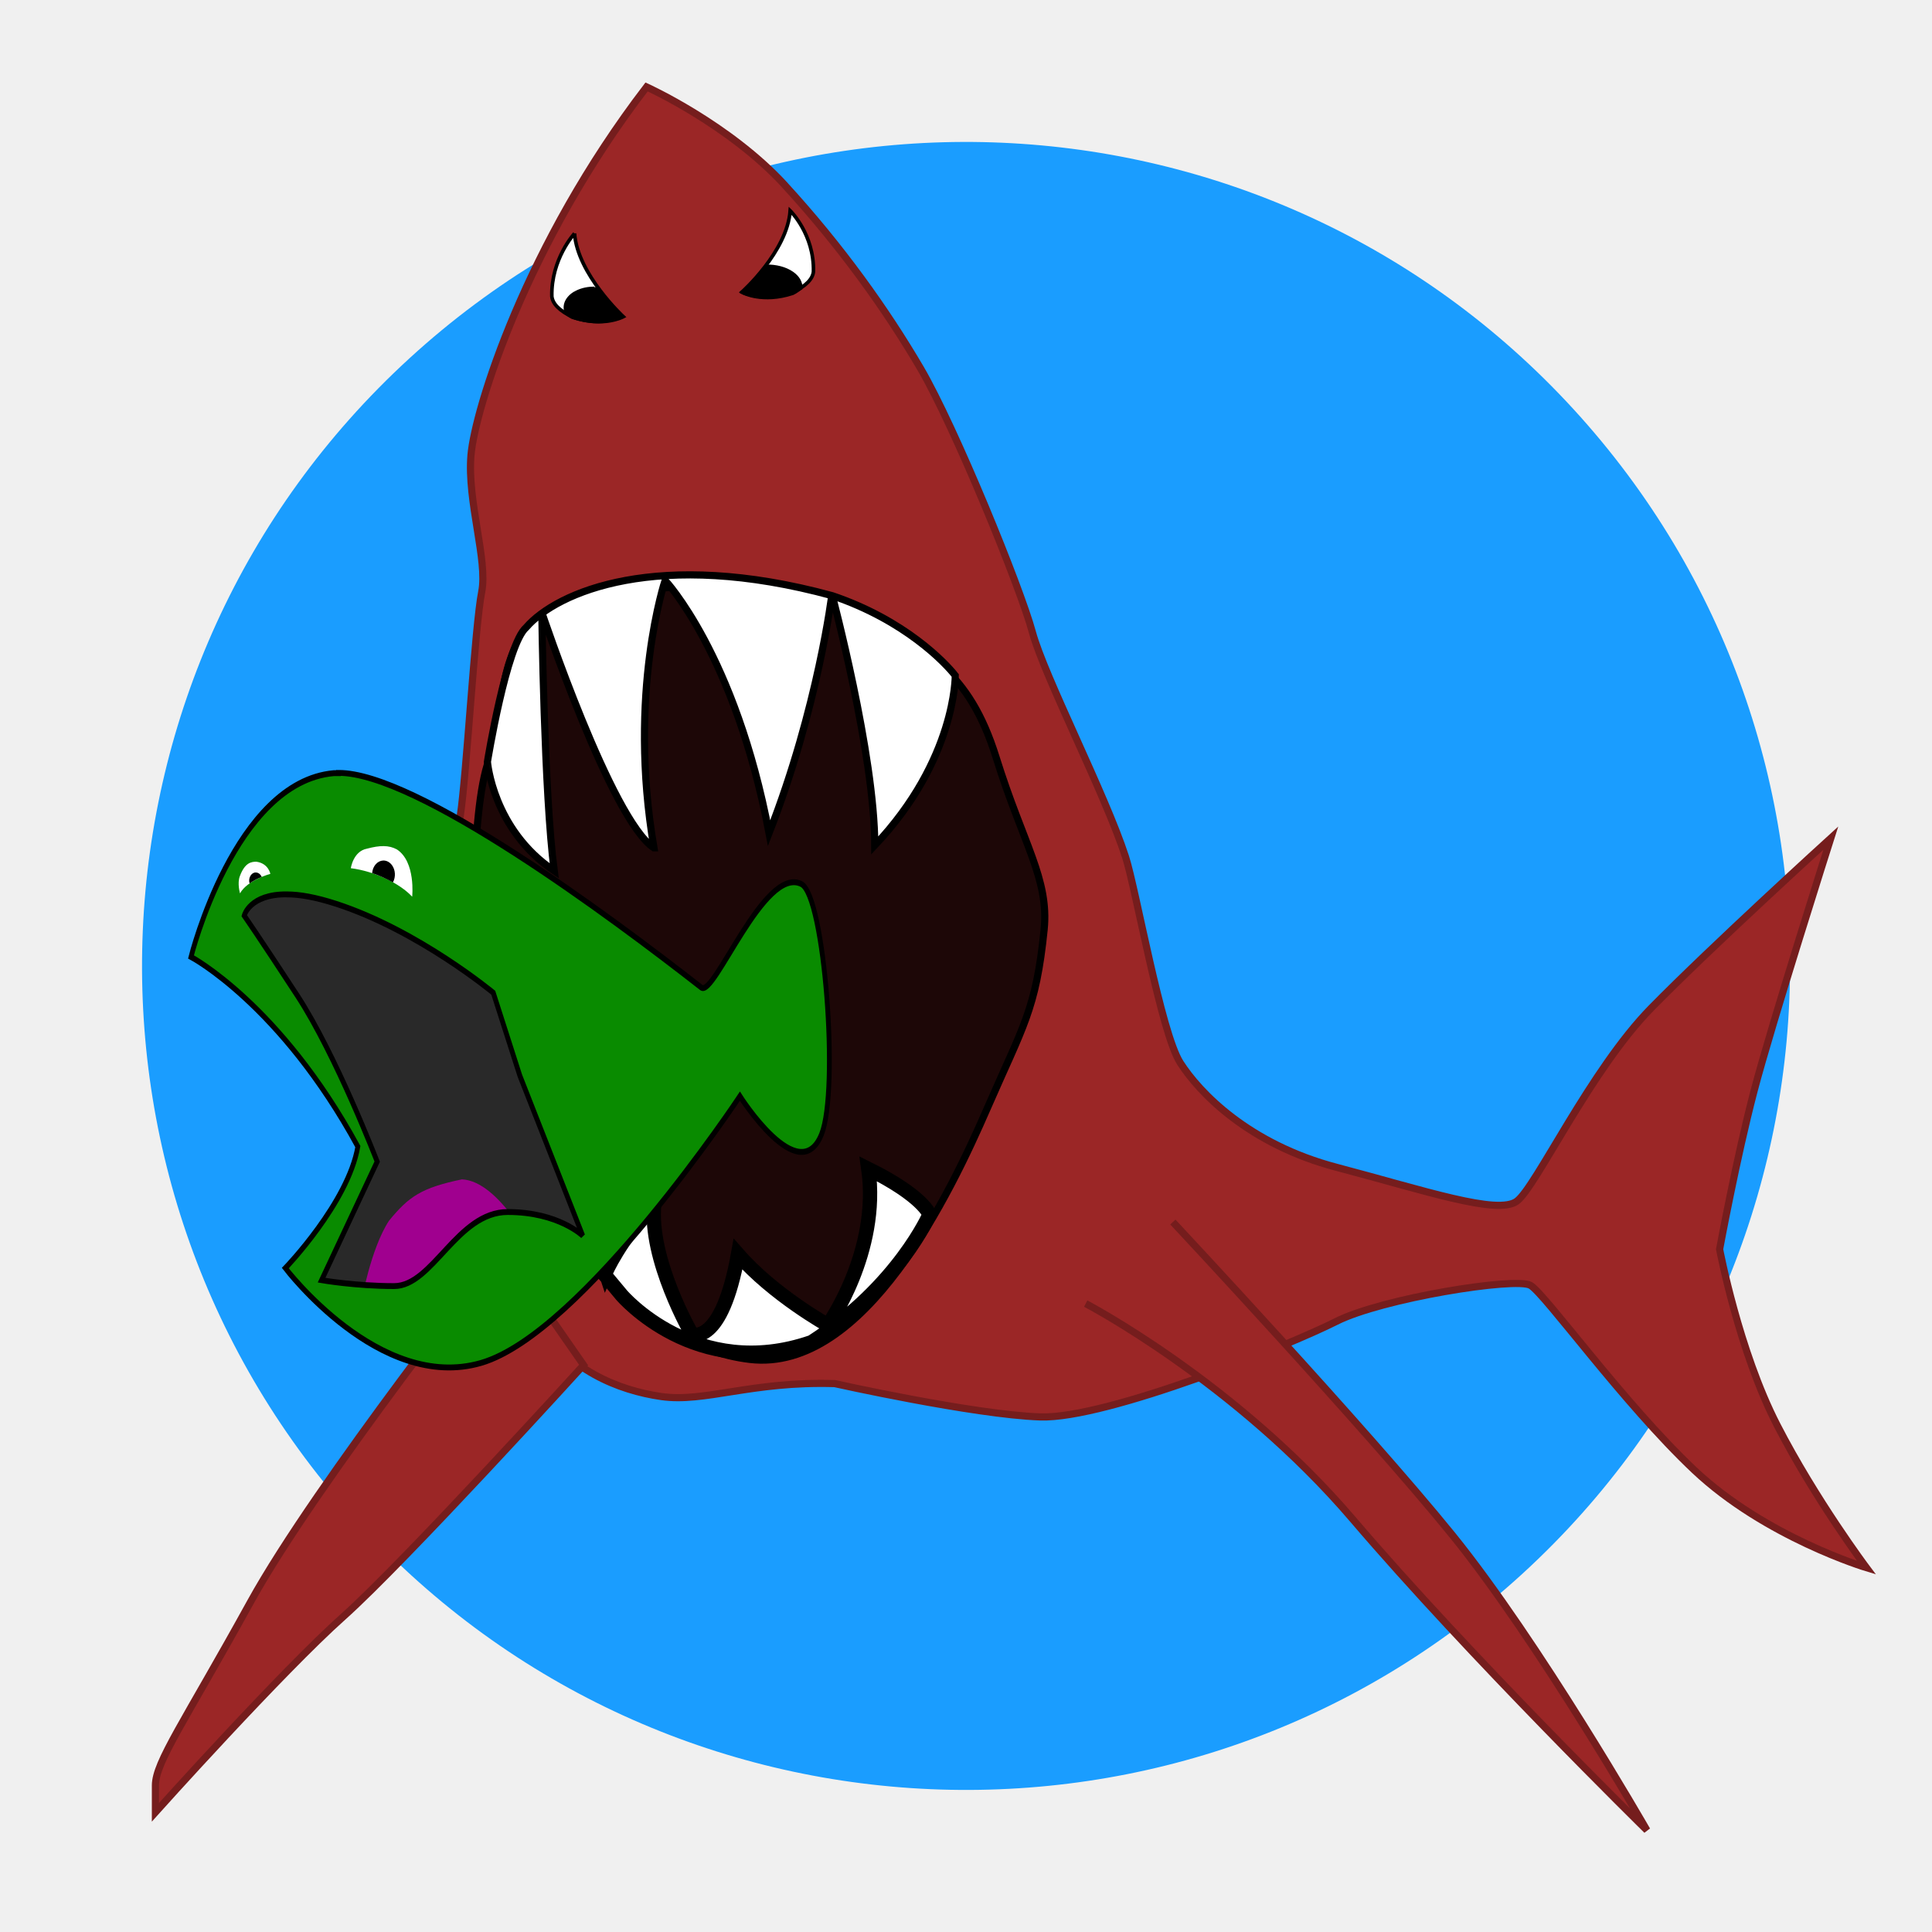
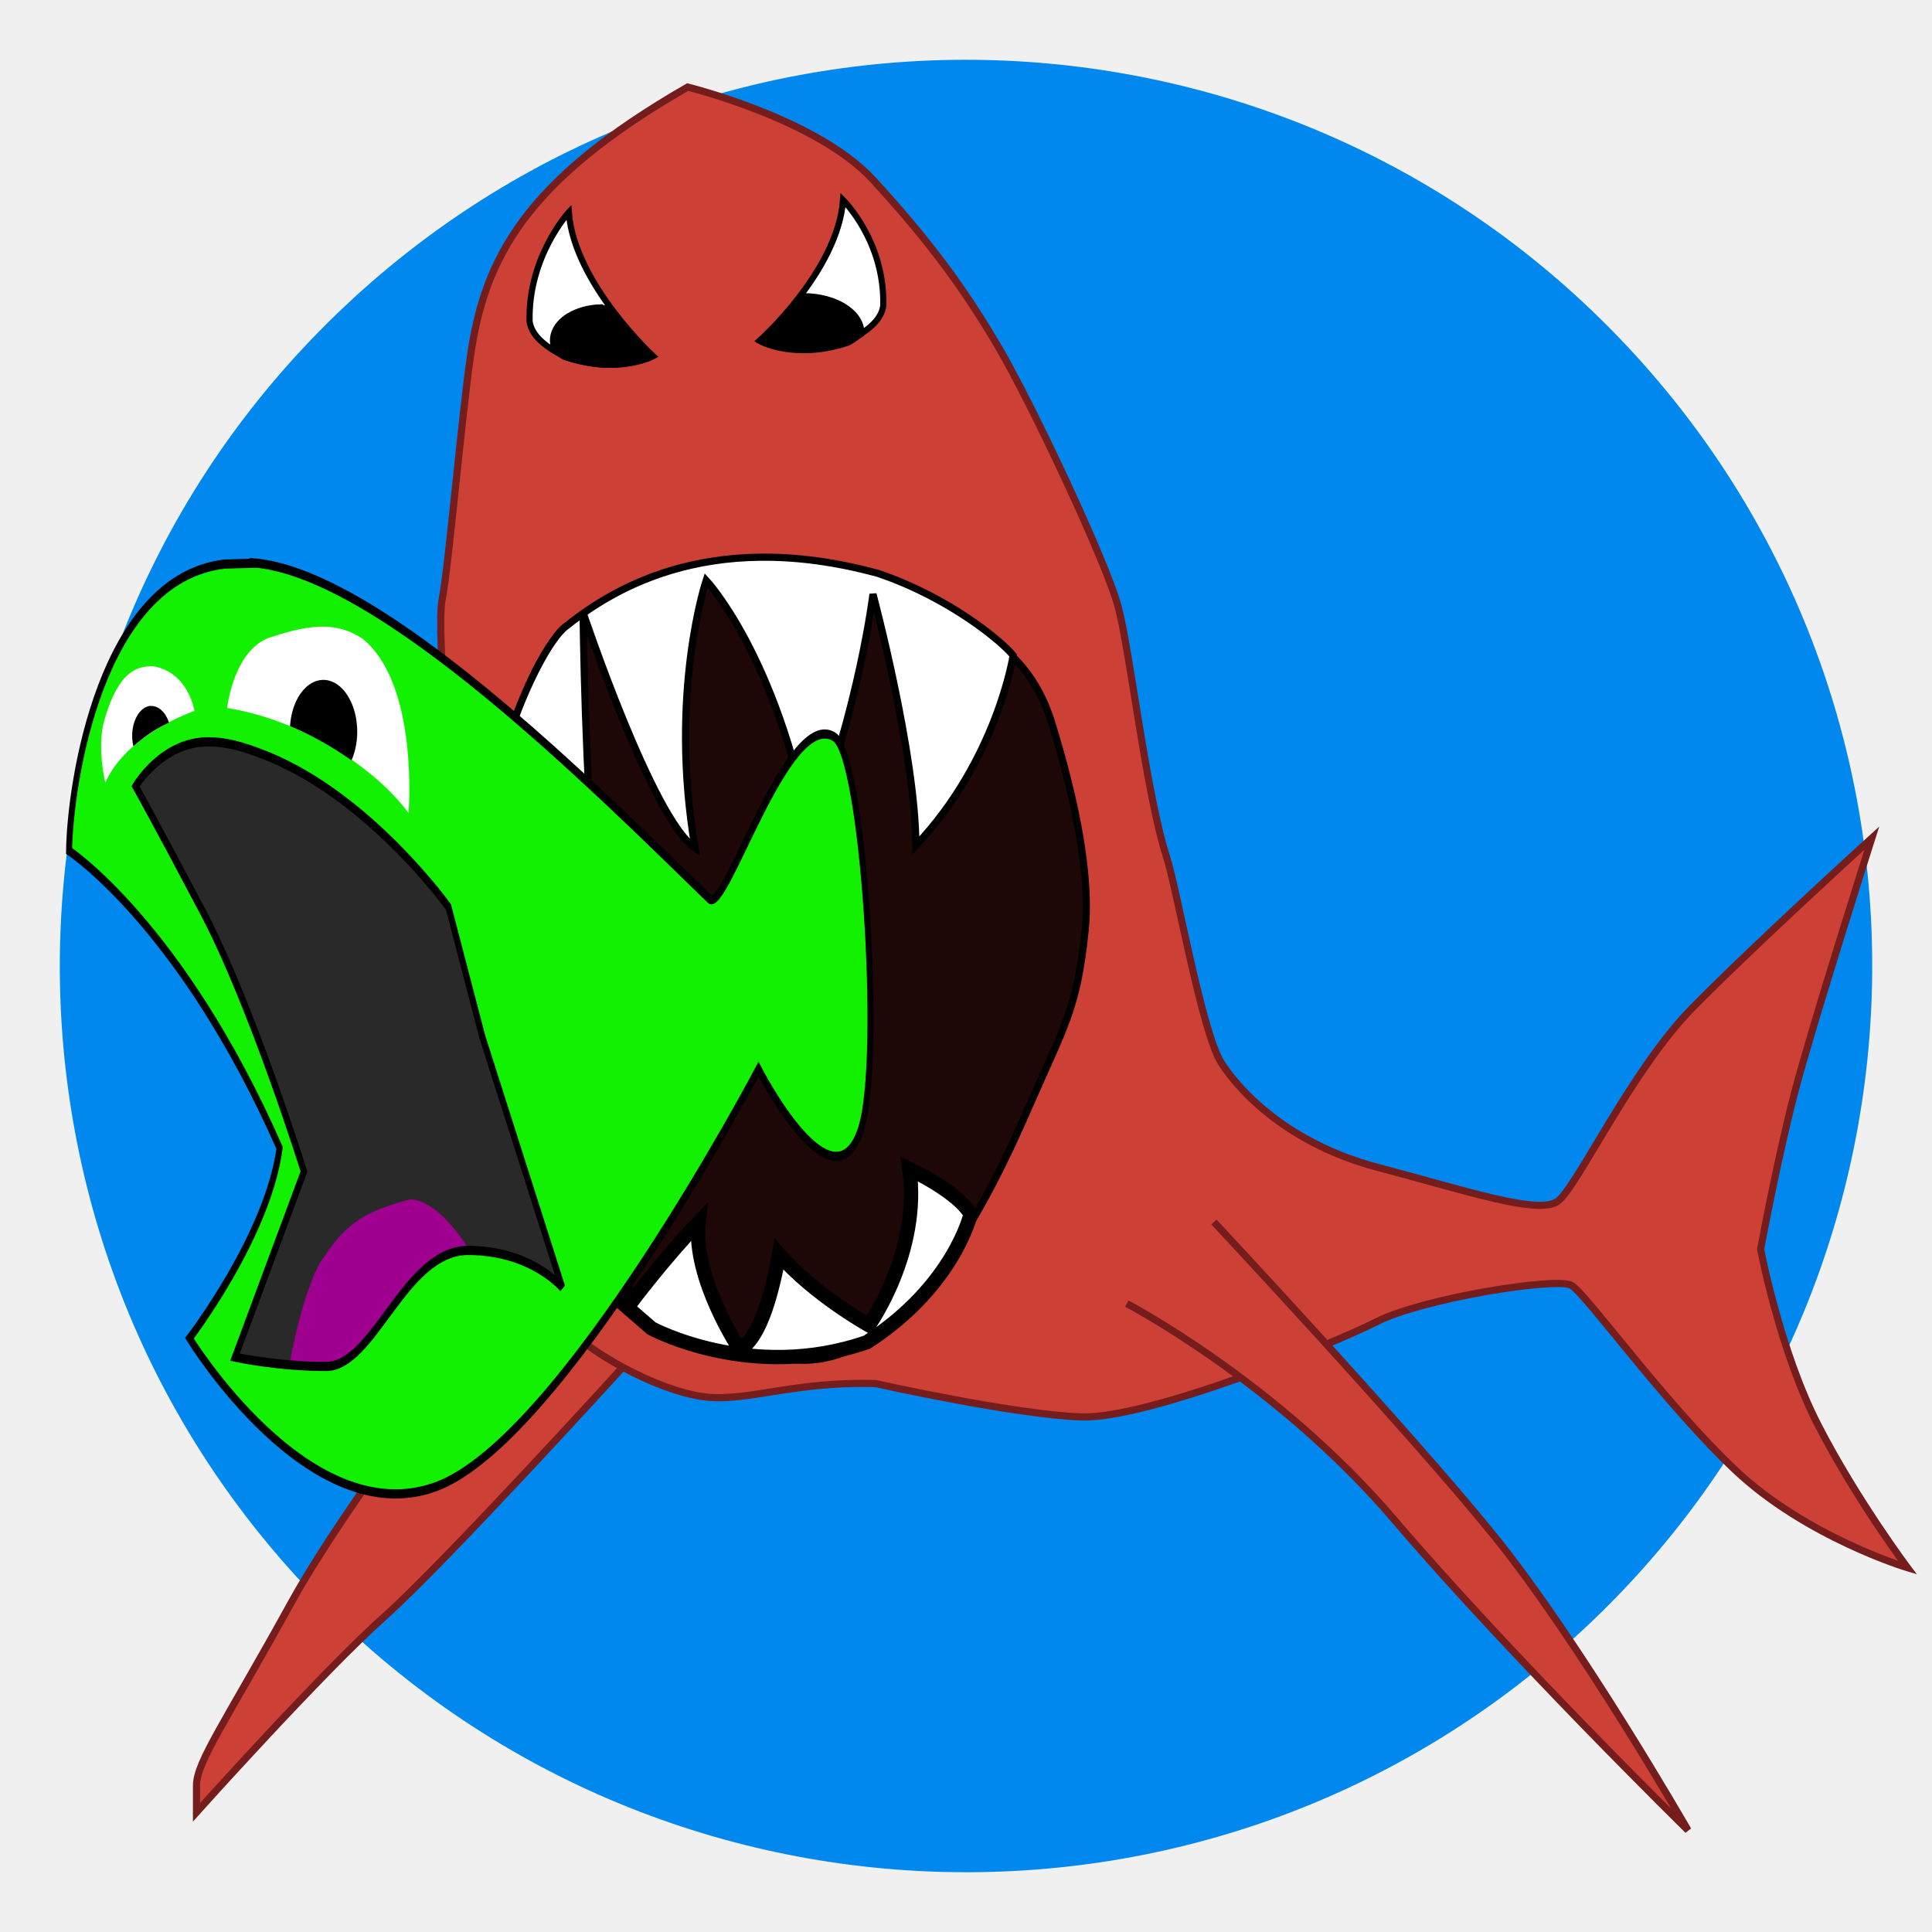
<svg xmlns="http://www.w3.org/2000/svg" xmlns:xlink="http://www.w3.org/1999/xlink" width="27" height="27" id="svg2" version="1.1">
  <defs id="defs4">
    <linearGradient id="RSSg" y2="225.94" x2="225.94" y1="30.06" x1="30.06" gradientUnits="userSpaceOnUse">
      <stop id="stop3997" stop-color="#E3702D" offset="0.0" />
      <stop id="stop3999" stop-color="#EA7D31" offset="0.107" />
      <stop id="stop4001" stop-color="#F69537" offset="0.35" />
      <stop id="stop4003" stop-color="#FB9E3A" offset="0.5" />
      <stop id="stop4005" stop-color="#EA7C31" offset="0.702" />
      <stop id="stop4007" stop-color="#DE642B" offset="0.887" />
      <stop id="stop4009" stop-color="#D95B29" offset="1.0" />
    </linearGradient>
    <linearGradient xlink:href="#RSSg" id="linearGradient3799" gradientUnits="userSpaceOnUse" x1="30.06" y1="30.06" x2="225.94" y2="225.94" />
  </defs>
  <g id="layer1" transform="translate(0,-1025.357)">
-     <path style="opacity:1;fill:#1a9dff;fill-opacity:1;fill-rule:nonzero;stroke:none;stroke-width:0.05;stroke-linecap:round;stroke-linejoin:round;stroke-miterlimit:4;stroke-dasharray:none;stroke-opacity:1" id="path4921" d="m 5.726,1030.361 a 11.516,11.516 0 0 1 16.267,0.718 11.516,11.516 0 0 1 -0.712,16.267 11.516,11.516 0 0 1 -16.267,-0.706 11.516,11.516 0 0 1 0.699,-16.267" />
-     <path style="fill:#9b2626;fill-rule:evenodd;stroke:#751d1d;stroke-width:0.1;stroke-linecap:butt;stroke-linejoin:miter;stroke-miterlimit:4;stroke-dasharray:none;stroke-opacity:1;fill-opacity:1" d="m 10.97,1027.947 c 0.781,0.852 1.413,1.736 1.894,2.557 0.481,0.821 1.397,3.07 1.563,3.685 0.166,0.616 1.018,2.265 1.302,3.141 0.146,0.45 0.497,2.462 0.766,2.881 0.268,0.418 0.955,1.136 2.186,1.46 1.231,0.324 2.249,0.671 2.517,0.473 0.268,-0.197 1.026,-1.831 1.878,-2.699 0.852,-0.868 2.51,-2.375 2.51,-2.375 0,0 -0.829,2.604 -1.073,3.535 -0.245,0.931 -0.481,2.21 -0.481,2.21 0,0 0.268,1.421 0.805,2.462 0.537,1.042 1.247,1.989 1.247,1.989 0,0 -1.413,-0.426 -2.407,-1.365 -0.994,-0.939 -2.083,-2.462 -2.289,-2.581 -0.205,-0.118 -2.076,0.181 -2.715,0.505 -0.639,0.324 -3.204,1.365 -4.135,1.334 -0.931,-0.032 -2.873,-0.466 -2.873,-0.466 -1.166,-0.035 -1.815,0.268 -2.423,0.181 -0.595,-0.085 -1.334,-0.379 -1.713,-1.073 -0.379,-0.695 -0.947,-1.886 -1.121,-2.502 -0.174,-0.616 -0.063,-3.978 0.024,-4.538 0.087,-0.56 0.204,-2.651 0.3,-3.133 0.087,-0.439 -0.205,-1.265 -0.15,-1.91 0.055,-0.641 0.766,-2.944 2.454,-5.146 0,0 1.152,0.521 1.933,1.373 z" id="path4195" />
-     <path style="fill:#1d0707;fill-rule:evenodd;stroke:#000000;stroke-width:0.1;stroke-linecap:butt;stroke-linejoin:miter;stroke-miterlimit:4;stroke-dasharray:none;stroke-opacity:1;fill-opacity:1" d="m 12.035,1033.937 c 0.908,0.505 1.507,0.789 1.886,2.005 0.379,1.215 0.742,1.697 0.671,2.407 -0.114,1.123 -0.292,1.342 -0.797,2.502 -0.505,1.16 -1.705,3.693 -3.315,3.504 -1.61,-0.189 -2.959,-1.981 -3.362,-3.275 -0.402,-1.294 -0.497,-2.036 -0.497,-2.036 0,0 -0.063,-2.186 0.189,-2.999 0.253,-0.813 0.142,-1.72 0.797,-2.083 0.655,-0.363 1.515,-0.379 2.139,-0.418 0.694,-0.063 1.381,-0.111 2.289,0.395 z" id="path4197" />
-     <path style="fill:#ffffff;fill-opacity:1;fill-rule:evenodd;stroke:#000000;stroke-width:0.1;stroke-linecap:butt;stroke-linejoin:miter;stroke-miterlimit:4;stroke-dasharray:none;stroke-opacity:1" d="m 9.139,1037.205 c -0.371,-2.164 0.156,-3.738 0.156,-3.738 0,0 0.981,1.041 1.453,3.533 0.688,-1.762 0.878,-3.34 0.878,-3.34 0,0 0.599,2.247 0.599,3.512 1.136,-1.2 1.125,-2.374 1.125,-2.374 -0.138,-0.177 -0.702,-0.773 -1.719,-1.116 -2.431,-0.663 -3.847,-0.054 -4.277,0.443 -0.276,0.237 -0.542,1.878 -0.542,1.878 0,0 0.074,0.946 0.933,1.524 -0.141,-1.062 -0.173,-3.611 -0.173,-3.611 0,0 0.971,2.898 1.565,3.289 z" id="path4199" />
-     <path style="fill:#ffffff;fill-opacity:1;fill-rule:evenodd;stroke:#000000;stroke-width:0.2;stroke-linecap:butt;stroke-linejoin:miter;stroke-miterlimit:4;stroke-dasharray:none;stroke-opacity:1" d="m 8.171,1041.246 c -0.105,0.702 0.293,1.896 0.293,1.896 0,0 0.194,-0.457 0.68,-0.966 -0.083,0.779 0.525,1.827 0.525,1.827 0,0 0.413,0.176 0.645,-1.117 0.497,0.569 1.256,0.99 1.256,0.99 0,0 0.73,-1.024 0.565,-2.184 0.768,0.381 0.855,0.637 0.855,0.637 0,0 -0.431,1 -1.646,1.784 -1.619,0.563 -2.657,-0.657 -2.657,-0.657 l -0.972,-1.166 c 0,0 -0.276,-0.537 0.459,-1.045 z" id="path4231" />
-     <path style="fill:#9b2626;fill-rule:evenodd;stroke:#751d1d;stroke-width:0.1;stroke-linecap:butt;stroke-linejoin:miter;stroke-opacity:1;fill-opacity:1;stroke-miterlimit:4;stroke-dasharray:none" d="m 7.016,1042.794 c 0,0 -2.594,3.281 -3.516,4.953 -0.922,1.672 -1.328,2.234 -1.328,2.562 0,0.328 0,0.375 0,0.375 0,0 1.766,-1.969 2.625,-2.734 0.859,-0.766 3.359,-3.516 3.359,-3.516 z" id="path4233" />
-     <path style="fill:#9b2626;fill-opacity:1;fill-rule:evenodd;stroke:#751d1d;stroke-width:0.1;stroke-linecap:butt;stroke-linejoin:miter;stroke-miterlimit:4;stroke-dasharray:none;stroke-opacity:1" d="m 16.391,1042.435 c 0,0 2.703,2.891 3.906,4.375 1.203,1.484 2.719,4.125 2.719,4.125 0,0 -2.469,-2.422 -4.109,-4.344 -1.641,-1.922 -3.734,-3.016 -3.734,-3.016" id="path4235" />
-     <g id="g4851" transform="matrix(0.3345383,0,0,0.4100089,12.0496,612.1089)">
-       <path id="path4138" d="m -22.887,1052.054 2.21,-5.06 -5.966,-8.242 2.32,-1.282 10.275,3.999 2.895,8.993 -5.082,1.503 z" style="fill:#292929;fill-opacity:1;fill-rule:evenodd;stroke:none;stroke-width:1px;stroke-linecap:butt;stroke-linejoin:miter;stroke-opacity:1" />
+     <path style="opacity:1;fill:#0088ef;fill-opacity:1;fill-rule:nonzero;stroke:none;stroke-width:0.05;stroke-linecap:round;stroke-linejoin:round;stroke-miterlimit:4;stroke-dasharray:none;stroke-opacity:1" id="path4921" d="m 4.95,1029.514 a 12.665,12.665 0 0 1 17.89,0.79 12.665,12.665 0 0 1 -0.783,17.89 12.665,12.665 0 0 1 -17.89,-0.776 12.665,12.665 0 0 1 0.769,-17.89" />
+     <path style="fill:#cd4035;fill-opacity:1;fill-rule:evenodd;stroke:#751d1d;stroke-width:0.1;stroke-linecap:butt;stroke-linejoin:miter;stroke-miterlimit:4;stroke-dasharray:none;stroke-opacity:1" d="m 7.59,1042.794 c 0,0 -2.594,3.281 -3.516,4.953 -0.922,1.672 -1.328,2.234 -1.328,2.562 0,0.328 0,0.375 0,0.375 0,0 1.766,-1.969 2.625,-2.734 0.859,-0.766 3.359,-3.516 3.359,-3.516 z" id="path4233" />
+     <path style="fill:#cd4035;fill-opacity:1;fill-rule:evenodd;stroke:#751d1d;stroke-width:0.1;stroke-linecap:butt;stroke-linejoin:miter;stroke-miterlimit:4;stroke-dasharray:none;stroke-opacity:1" d="m 12.2,1027.869 c 0.781,0.852 1.272,1.517 1.753,2.338 0.481,0.821 1.506,3.007 1.672,3.623 0.166,0.616 0.393,2.624 0.677,3.5 0.146,0.45 0.497,2.462 0.766,2.881 0.268,0.418 0.955,1.136 2.186,1.46 1.231,0.324 2.249,0.671 2.517,0.473 0.268,-0.197 1.026,-1.831 1.878,-2.699 0.852,-0.868 2.51,-2.375 2.51,-2.375 0,0 -0.829,2.604 -1.073,3.535 -0.245,0.931 -0.481,2.21 -0.481,2.21 0,0 0.268,1.421 0.805,2.462 0.537,1.042 1.247,1.989 1.247,1.989 0,0 -1.413,-0.426 -2.407,-1.365 -0.994,-0.939 -2.083,-2.462 -2.289,-2.581 -0.205,-0.118 -2.076,0.181 -2.715,0.505 -0.639,0.324 -3.204,1.365 -4.135,1.334 -0.931,-0.032 -2.873,-0.466 -2.873,-0.466 -1.166,-0.035 -1.815,0.268 -2.423,0.181 -0.595,-0.085 -1.66,-0.594 -2.259,-1.311 -0.508,-0.607 -1.01,-1.633 -1.183,-2.248 -0.434,-1.268 -0.204,-3.868 -0.117,-4.428 0.087,-0.56 -0.171,-2.682 -0.075,-3.164 0.087,-0.439 0.269,-2.539 0.397,-3.41 0.196,-1.33 0.745,-2.424 3.032,-3.739 0,0 1.808,0.443 2.59,1.295 z" id="path4195" />
+     <path style="fill:#1d0707;fill-opacity:1;fill-rule:evenodd;stroke:#000000;stroke-width:0.1;stroke-linecap:butt;stroke-linejoin:miter;stroke-miterlimit:4;stroke-dasharray:none;stroke-opacity:1" d="m 12.891,1033.672 c 1.017,0.568 1.523,0.93 1.792,1.739 0.379,1.215 0.554,2.228 0.483,2.938 -0.114,1.123 -0.292,1.342 -0.797,2.502 -0.505,1.16 -1.707,3.709 -3.315,3.504 -2.693,-0.344 -3.491,-1.856 -3.893,-3.15 -0.402,-1.294 -0.372,-2.146 -0.372,-2.146 0,0 0.046,-2.405 0.299,-3.218 0.253,-0.813 0.439,-1.517 1.094,-1.88 0.655,-0.363 1.515,-0.488 2.139,-0.528 0.694,-0.063 1.663,-0.268 2.57,0.238 z" id="path4197" />
+     <path style="fill:#ffffff;fill-opacity:1;fill-rule:evenodd;stroke:#000000;stroke-width:0.1;stroke-linecap:butt;stroke-linejoin:miter;stroke-miterlimit:4;stroke-dasharray:none;stroke-opacity:1" d="m 9.713,1037.205 c -0.371,-2.164 0.156,-3.738 0.156,-3.738 0,0 0.981,1.041 1.453,3.533 0.688,-1.762 0.878,-3.34 0.878,-3.34 0,0 0.599,2.247 0.599,3.512 1.136,-1.2 1.36,-2.655 1.36,-2.655 -0.138,-0.177 -0.874,-0.805 -1.89,-1.147 -2.431,-0.663 -3.808,0.298 -4.379,0.755 -0.276,0.237 -0.698,1.135 -0.877,1.862 0,0 0.449,0.962 1.308,1.54 -0.141,-1.062 -0.173,-3.611 -0.173,-3.611 0,0 0.971,2.898 1.565,3.289 z" id="path4199" />
+     <path style="fill:#ffffff;fill-opacity:1;fill-rule:evenodd;stroke:#000000;stroke-width:0.2;stroke-linecap:butt;stroke-linejoin:miter;stroke-miterlimit:4;stroke-dasharray:none;stroke-opacity:1" d="m 8.48,1041.777 c -0.105,0.702 0.337,1.785 0.337,1.785 0,0 0.459,-0.612 0.945,-1.12 -0.083,0.779 0.569,1.761 0.569,1.761 0,0 0.324,-0.023 0.556,-1.316 0.497,0.569 1.256,0.99 1.256,0.99 0,0 0.73,-1.024 0.565,-2.184 0.768,0.381 0.855,0.637 0.855,0.637 0,0 -0.232,1 -1.447,1.784 -1.619,0.563 -3.011,-0.193 -3.011,-0.193 l -1.37,-1.188 c 0,0 0.011,-0.449 0.746,-0.957 z" id="path4231" />
+     <path style="fill:#cd4035;fill-opacity:1;fill-rule:evenodd;stroke:#751d1d;stroke-width:0.1;stroke-linecap:butt;stroke-linejoin:miter;stroke-miterlimit:4;stroke-dasharray:none;stroke-opacity:1" d="m 16.965,1042.435 c 0,0 2.703,2.891 3.906,4.375 1.203,1.484 2.719,4.125 2.719,4.125 0,0 -2.469,-2.422 -4.109,-4.344 -1.641,-1.922 -3.734,-3.016 -3.734,-3.016" id="path4235" />
+     <g id="g4851" transform="matrix(0.4196062,0,0.00269784,0.6420886,9.924089,369.1453)">
+       <path id="path4138" d="m -22.887,1052.054 2.21,-5.06 -5.966,-8.242 2.779,-1.689 9.816,4.407 2.895,8.993 -5.082,1.503 z" style="fill:#292929;fill-opacity:1;fill-rule:evenodd;stroke:none;stroke-width:1px;stroke-linecap:butt;stroke-linejoin:miter;stroke-opacity:1" />
      <path id="path4140" d="m -20.921,1052.275 c 0,0 0.376,-1.79 1.149,-2.762 0.84,-0.84 1.37,-1.127 3.049,-1.414 1.58,0.055 3.027,2.475 3.027,2.475 z" style="fill:#a0008f;fill-opacity:1;fill-rule:evenodd;stroke:none;stroke-width:1px;stroke-linecap:butt;stroke-linejoin:miter;stroke-opacity:1" />
-       <path id="path4144" d="m -21.879,1034.254 c -0.069,2e-4 -0.136,0 -0.201,0 -4.142,0.303 -5.96,6.263 -5.96,6.263 0,0 3.738,1.616 6.97,6.465 -0.404,1.919 -3.03,4.141 -3.03,4.141 0,0 3.939,4.243 8.182,3.232 4.243,-1.01 10.809,-9.091 10.809,-9.091 0,0 2.479,3.193 3.408,1.3 0.742,-1.511 0.129,-8.133 -0.841,-8.531 -1.551,-0.636 -3.64,3.871 -4.178,3.528 -3.849,-2.455 -11.901,-7.328 -15.159,-7.316 z m -2.148,4.132 c 0.521,0 1.19,0.094 2.048,0.321 3.434,0.909 6.566,3.03 6.566,3.03 l 1.111,2.828 2.626,5.455 c 0,0 -1.01,-0.808 -3.131,-0.808 -2.121,0 -3.131,2.525 -4.748,2.525 -1.616,0 -3.03,-0.202 -3.03,-0.202 l 2.323,-4.041 c 0,0 -1.717,-3.637 -3.334,-5.657 -1.616,-2.02 -2.222,-2.727 -2.222,-2.727 0,0 0.227,-0.739 1.79,-0.725 z" style="fill:#098b00;fill-opacity:1;fill-rule:evenodd;stroke:#000000;stroke-width:0.2px;stroke-linecap:butt;stroke-linejoin:miter;stroke-opacity:1" />
-       <path id="path4143" d="m -21.363,1037.493 c 0.984,0.102 2.04,0.511 2.563,0.972 0,0 0.156,-1.191 -0.641,-1.613 -0.336,-0.148 -0.706,-0.142 -1.245,-0.025 -0.578,0.086 -0.677,0.666 -0.677,0.666 z" style="fill:#ffffff;fill-opacity:1;fill-rule:evenodd;stroke:none;stroke-width:1px;stroke-linecap:butt;stroke-linejoin:miter;stroke-opacity:1" />
-       <path id="path4145" d="m -25.991,1038.35 c 0.305,-0.453 1.266,-0.664 1.266,-0.664 0,0 -0.078,-0.359 -0.586,-0.414 -0.211,0 -0.477,0.031 -0.688,0.492 -0.117,0.25 0.008,0.586 0.008,0.586 z" style="fill:#ffffff;fill-opacity:1;fill-rule:evenodd;stroke:none;stroke-width:1px;stroke-linecap:butt;stroke-linejoin:miter;stroke-opacity:1" />
-       <path id="path4143-4" d="m -20.018,1037.232 a 0.477,0.477 0 0 0 -0.303,0.125 0.477,0.477 0 0 0 -0.152,0.303 c 0.311,0.084 0.6,0.194 0.869,0.316 a 0.477,0.477 0 0 0 -0.043,-0.59 0.477,0.477 0 0 0 -0.371,-0.154 z" style="fill:#000000;fill-opacity:1;fill-rule:evenodd;stroke:none;stroke-width:1px;stroke-linecap:butt;stroke-linejoin:miter;stroke-opacity:1" />
-       <path id="path4145-1" d="m -25.344,1037.638 a 0.276,0.276 0 0 0 -0.174,0.072 l -0.01,0.01 a 0.276,0.276 0 0 0 -0.064,0.291 c 0.199,-0.113 0.337,-0.165 0.506,-0.219 a 0.276,0.276 0 0 0 -0.045,-0.065 0.276,0.276 0 0 0 -0.213,-0.088 z" style="fill:#000000;fill-opacity:1;fill-rule:evenodd;stroke:none;stroke-width:1px;stroke-linecap:butt;stroke-linejoin:miter;stroke-opacity:1" />
+       <path id="path4144" d="m -21.879,1034.254 c -0.069,2e-4 -0.862,0.018 -0.927,0.018 -4.142,0.303 -5.197,4.779 -5.234,6.245 0,0 3.738,1.616 6.97,6.465 -0.404,1.919 -3.03,4.141 -3.03,4.141 0,0 3.939,4.243 8.182,3.232 4.243,-1.01 10.809,-9.091 10.809,-9.091 0,0 2.479,3.193 3.408,1.3 0.742,-1.511 0.129,-8.133 -0.841,-8.531 -1.551,-0.636 -3.64,3.871 -4.178,3.528 -3.849,-2.455 -10.925,-7.103 -15.159,-7.316 z m -1.486,3.888 c 0.521,0 1.078,0.082 1.937,0.309 3.434,0.909 6.015,3.286 6.015,3.286 l 1.111,2.828 2.626,5.455 c 0,0 -1.01,-0.808 -3.131,-0.808 -2.121,0 -3.131,2.525 -4.748,2.525 -1.616,0 -3.03,-0.202 -3.03,-0.202 l 2.323,-4.041 c 0,0 -1.717,-3.637 -3.334,-5.657 -1.616,-2.02 -2.222,-2.727 -2.222,-2.727 0,0 0.89,-0.982 2.452,-0.968 z" style="fill:#11f100;fill-opacity:1;fill-rule:evenodd;stroke:#000000;stroke-width:0.2px;stroke-linecap:butt;stroke-linejoin:miter;stroke-opacity:1" />
+       <path id="path4143" d="m -22.756,1037.406 c 2.315,0.239 4.798,1.202 6.029,2.286 0,0 0.367,-2.802 -1.507,-3.794 -0.79,-0.349 -1.661,-0.334 -2.929,-0.059 -1.36,0.202 -1.593,1.566 -1.593,1.566 z" style="fill:#ffffff;fill-opacity:1;fill-rule:evenodd;stroke:none;stroke-width:1px;stroke-linecap:butt;stroke-linejoin:miter;stroke-opacity:1" />
+       <path id="path4145" d="m -26.823,1039.032 c 0.717,-1.066 2.977,-1.562 2.977,-1.562 0,0 -0.184,-0.845 -1.378,-0.974 -0.496,0 -1.121,0.072 -1.617,1.158 -0.276,0.588 0.018,1.378 0.018,1.378 z" style="fill:#ffffff;fill-opacity:1;fill-rule:evenodd;stroke:none;stroke-width:1px;stroke-linecap:butt;stroke-linejoin:miter;stroke-opacity:1" />
+       <path id="path4143-4" d="m -19.594,1036.794 a 1.121,1.121 0 0 0 -0.712,0.294 1.121,1.121 0 0 0 -0.358,0.712 c 0.732,0.198 1.411,0.456 2.044,0.744 a 1.121,1.121 0 0 0 -0.101,-1.387 1.121,1.121 0 0 0 -0.873,-0.363 z" style="fill:#000000;fill-opacity:1;fill-rule:evenodd;stroke:none;stroke-width:1px;stroke-linecap:butt;stroke-linejoin:miter;stroke-opacity:1" />
+       <path id="path4145-1" d="m -25.3,1037.358 a 0.65,0.65 0 0 0 -0.409,0.17 l -0.023,0.024 a 0.65,0.65 0 0 0 -0.152,0.684 c 0.469,-0.265 0.792,-0.388 1.19,-0.514 a 0.65,0.65 0 0 0 -0.106,-0.153 0.65,0.65 0 0 0 -0.501,-0.207 z" style="fill:#000000;fill-opacity:1;fill-rule:evenodd;stroke:none;stroke-width:1px;stroke-linecap:butt;stroke-linejoin:miter;stroke-opacity:1" />
    </g>
-     <path style="fill:#ffffff;fill-opacity:1;fill-rule:evenodd;stroke:#000000;stroke-width:0.05;stroke-linecap:butt;stroke-linejoin:miter;stroke-miterlimit:4;stroke-dasharray:none;stroke-opacity:1" d="m 8.029,1028.619 c 0.043,0.574 0.682,1.164 0.682,1.164 0,0 -0.277,0.15 -0.699,0.01 -0.199,-0.094 -0.289,-0.193 -0.3,-0.294 -0.012,-0.523 0.317,-0.879 0.317,-0.879 z" id="path4860" />
-     <path style="fill:#ffffff;fill-opacity:1;fill-rule:evenodd;stroke:#000000;stroke-width:0.05;stroke-linecap:butt;stroke-linejoin:miter;stroke-miterlimit:4;stroke-dasharray:none;stroke-opacity:1" d="m 11.043,1028.302 c -0.043,0.574 -0.674,1.136 -0.674,1.136 0,0 0.277,0.15 0.699,0.01 0.199,-0.094 0.289,-0.193 0.3,-0.294 0.012,-0.523 -0.325,-0.852 -0.325,-0.852 z" id="path4860-0" />
-     <path style="fill:#000000;fill-opacity:1;fill-rule:evenodd;stroke:#000000;stroke-width:0.05;stroke-linecap:butt;stroke-linejoin:miter;stroke-miterlimit:4;stroke-dasharray:none;stroke-opacity:1" d="m 8.283,1029.388 a 0.398,0.268 0 0 0 -0.252,0.07 l -0.002,0 a 0.398,0.268 0 0 0 -0.107,0.281 c 0.027,0.016 0.041,0.033 0.074,0.049 0.364,0.12 0.581,0.034 0.645,0.01 a 0.398,0.268 0 0 0 0.029,-0.043 c -0.022,-0.02 -0.155,-0.147 -0.312,-0.359 a 0.398,0.268 0 0 0 -0.074,-0 z" id="path4860-09" />
-     <path style="fill:#000000;fill-opacity:1;fill-rule:evenodd;stroke:#000000;stroke-width:0.05;stroke-linecap:butt;stroke-linejoin:miter;stroke-miterlimit:4;stroke-dasharray:none;stroke-opacity:1" d="m 10.707,1029.079 c -0.166,0.219 -0.328,0.367 -0.328,0.367 0,0 0.277,0.149 0.699,0.01 0.05,-0.024 0.075,-0.048 0.111,-0.072 a 0.465,0.291 0 0 0 -0.121,-0.209 0.465,0.291 0 0 0 -0.361,-0.096 z" id="path4860-0-9" />
+     <path style="fill:#ffffff;fill-opacity:1;fill-rule:evenodd;stroke:#000000;stroke-width:0.086;stroke-linecap:butt;stroke-linejoin:miter;stroke-miterlimit:4;stroke-dasharray:none;stroke-opacity:1" d="m 7.949,1028.324 c 0.074,0.992 1.179,2.011 1.179,2.011 0,0 -0.479,0.259 -1.208,0.017 -0.344,-0.163 -0.499,-0.333 -0.519,-0.508 -0.02,-0.904 0.548,-1.52 0.548,-1.52 z" id="path4860" />
+     <path style="fill:#ffffff;fill-opacity:1;fill-rule:evenodd;stroke:#000000;stroke-width:0.086;stroke-linecap:butt;stroke-linejoin:miter;stroke-miterlimit:4;stroke-dasharray:none;stroke-opacity:1" d="m 11.782,1028.153 c -0.074,0.992 -1.165,1.964 -1.165,1.964 0,0 0.479,0.259 1.208,0.017 0.344,-0.162 0.499,-0.333 0.519,-0.508 0.02,-0.904 -0.561,-1.472 -0.561,-1.472 z" id="path4860-0" />
+     <path style="fill:#000000;fill-opacity:1;fill-rule:evenodd;stroke:#000000;stroke-width:0.086;stroke-linecap:butt;stroke-linejoin:miter;stroke-miterlimit:4;stroke-dasharray:none;stroke-opacity:1" d="m 8.388,1029.653 a 0.689,0.462 0 0 0 -0.435,0.121 l -0.003,0 a 0.689,0.462 0 0 0 -0.186,0.486 c 0.047,0.028 0.07,0.058 0.128,0.085 0.629,0.208 1.004,0.059 1.114,0.017 a 0.689,0.462 0 0 0 0.051,-0.074 c -0.037,-0.035 -0.268,-0.254 -0.54,-0.621 a 0.689,0.462 0 0 0 -0.128,0 z" id="path4860-09" />
+     <path style="fill:#000000;fill-opacity:1;fill-rule:evenodd;stroke:#000000;stroke-width:0.086;stroke-linecap:butt;stroke-linejoin:miter;stroke-miterlimit:4;stroke-dasharray:none;stroke-opacity:1" d="m 11.202,1029.496 c -0.287,0.378 -0.567,0.635 -0.567,0.635 0,0 0.479,0.258 1.208,0.017 0.087,-0.042 0.129,-0.084 0.192,-0.124 a 0.803,0.503 0 0 0 -0.209,-0.361 0.803,0.503 0 0 0 -0.624,-0.166 z" id="path4860-0-9" />
  </g>
</svg>
